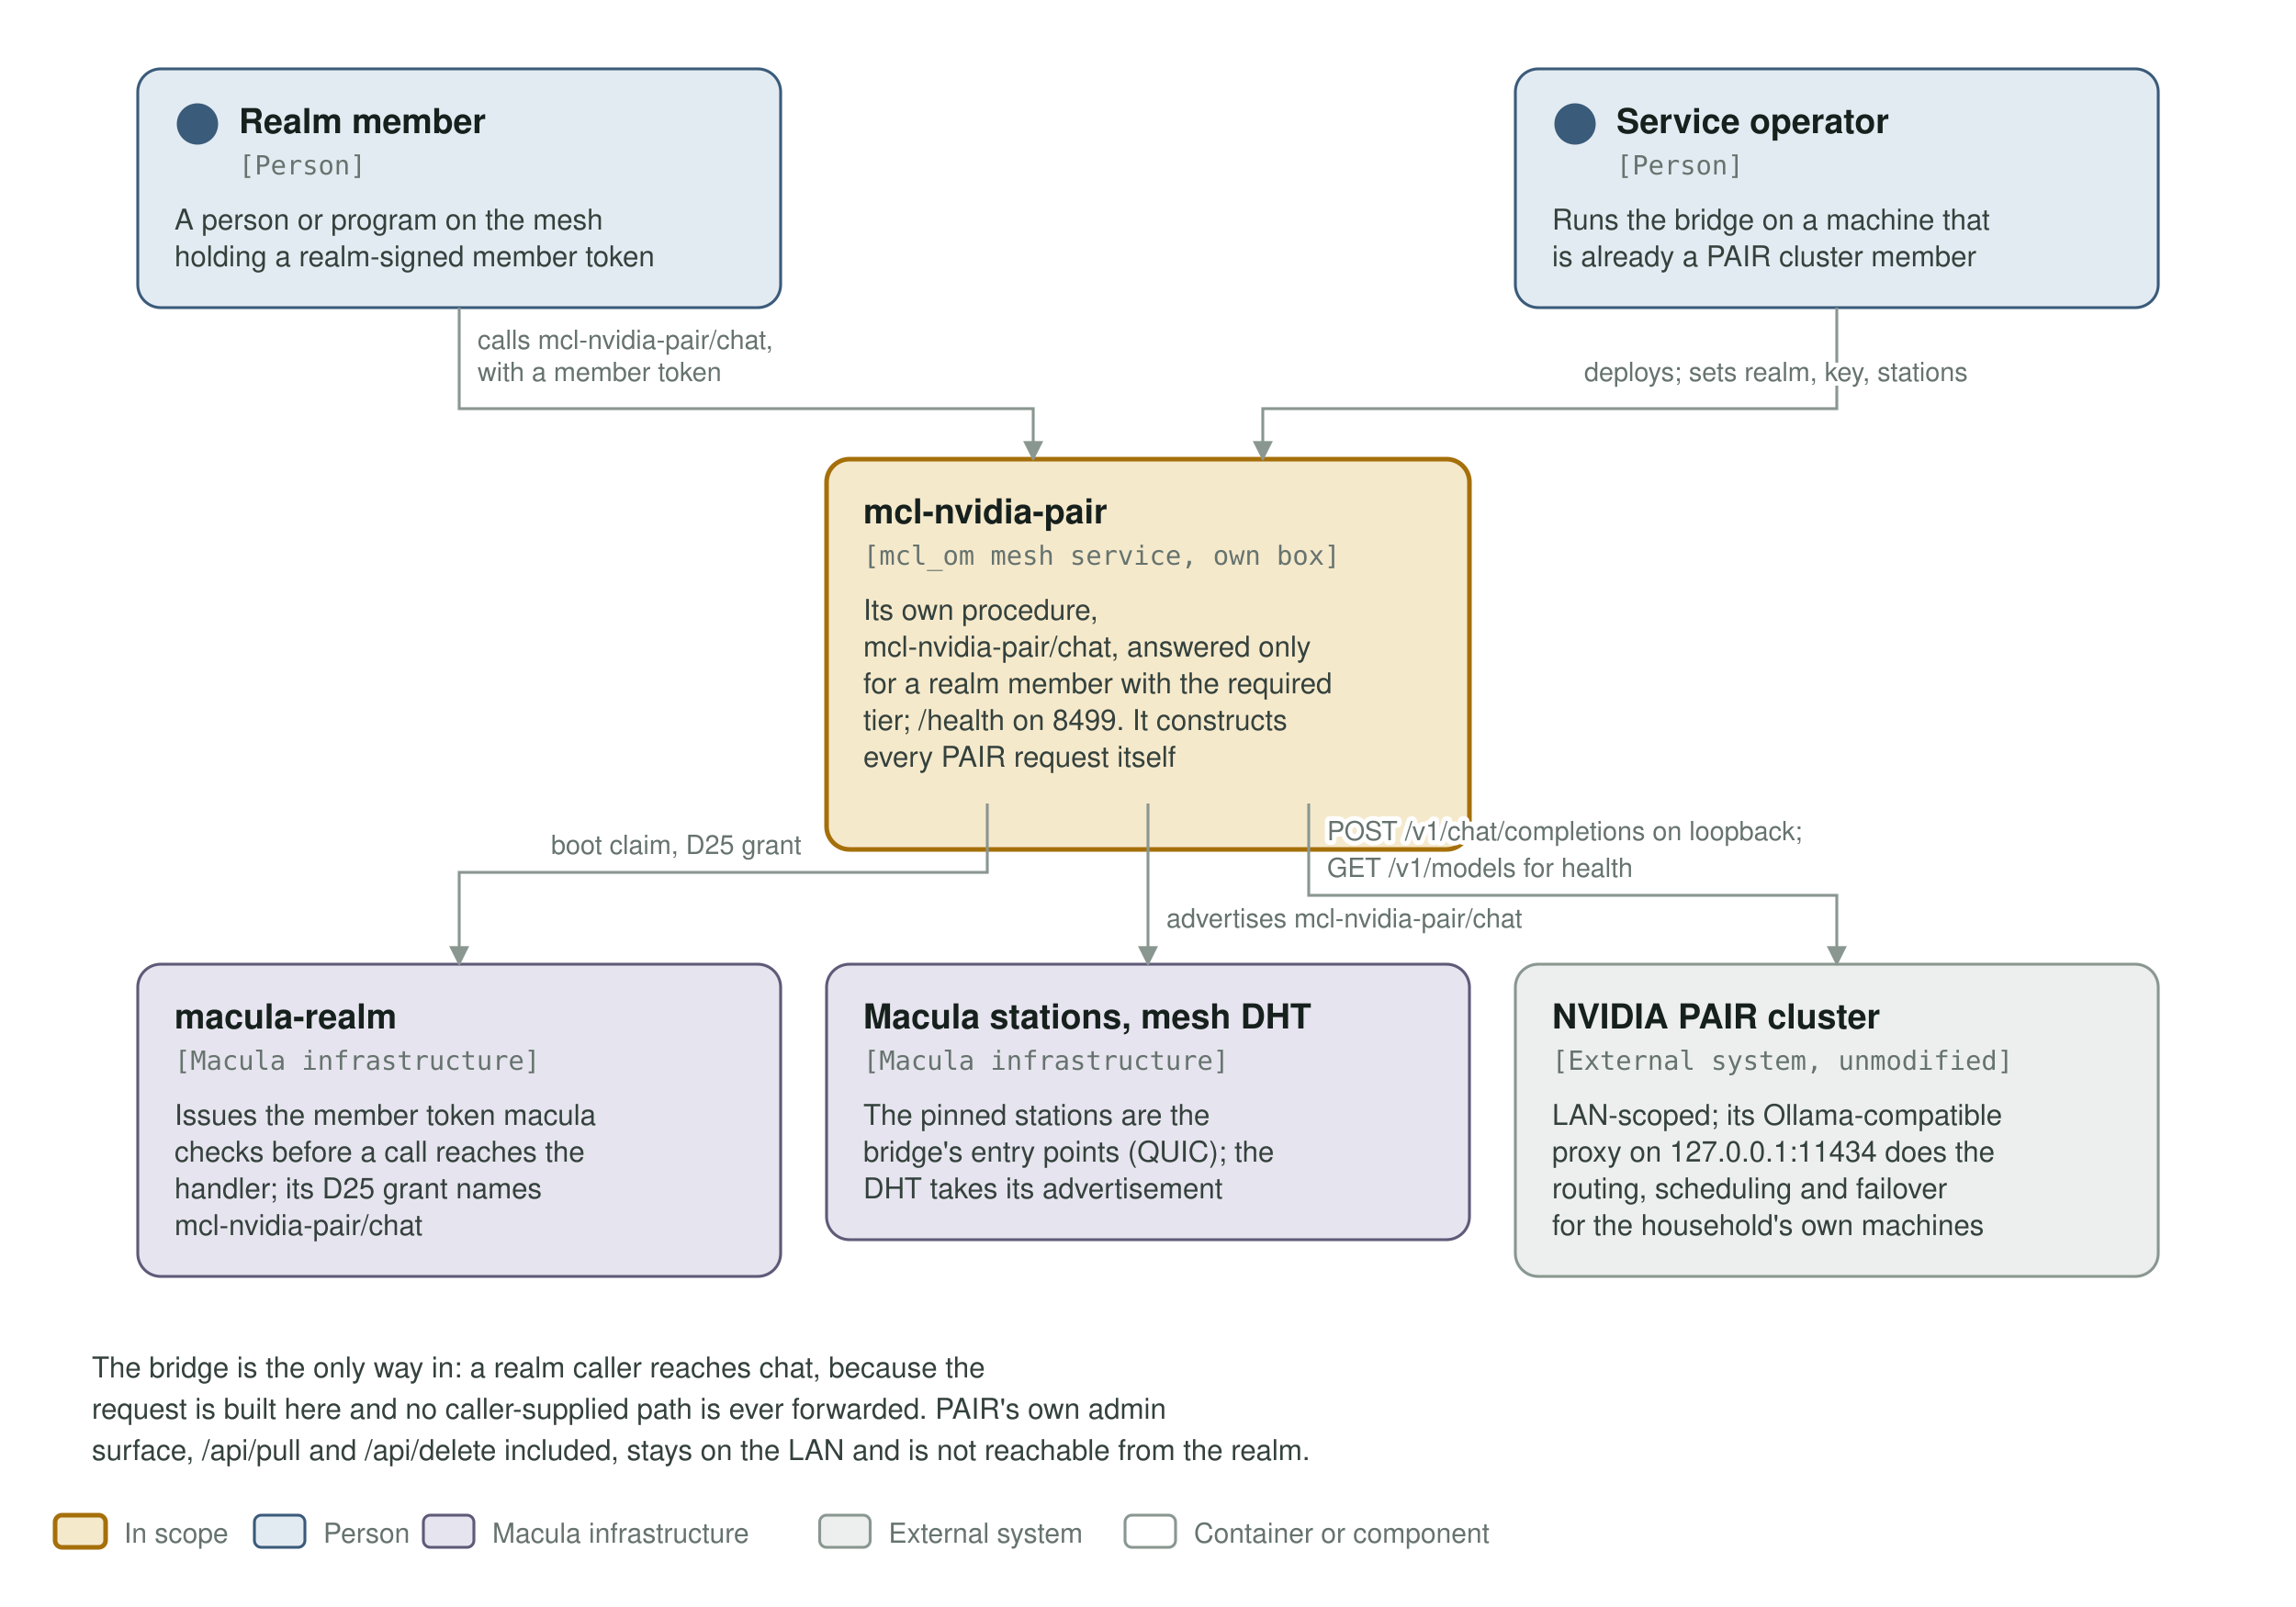
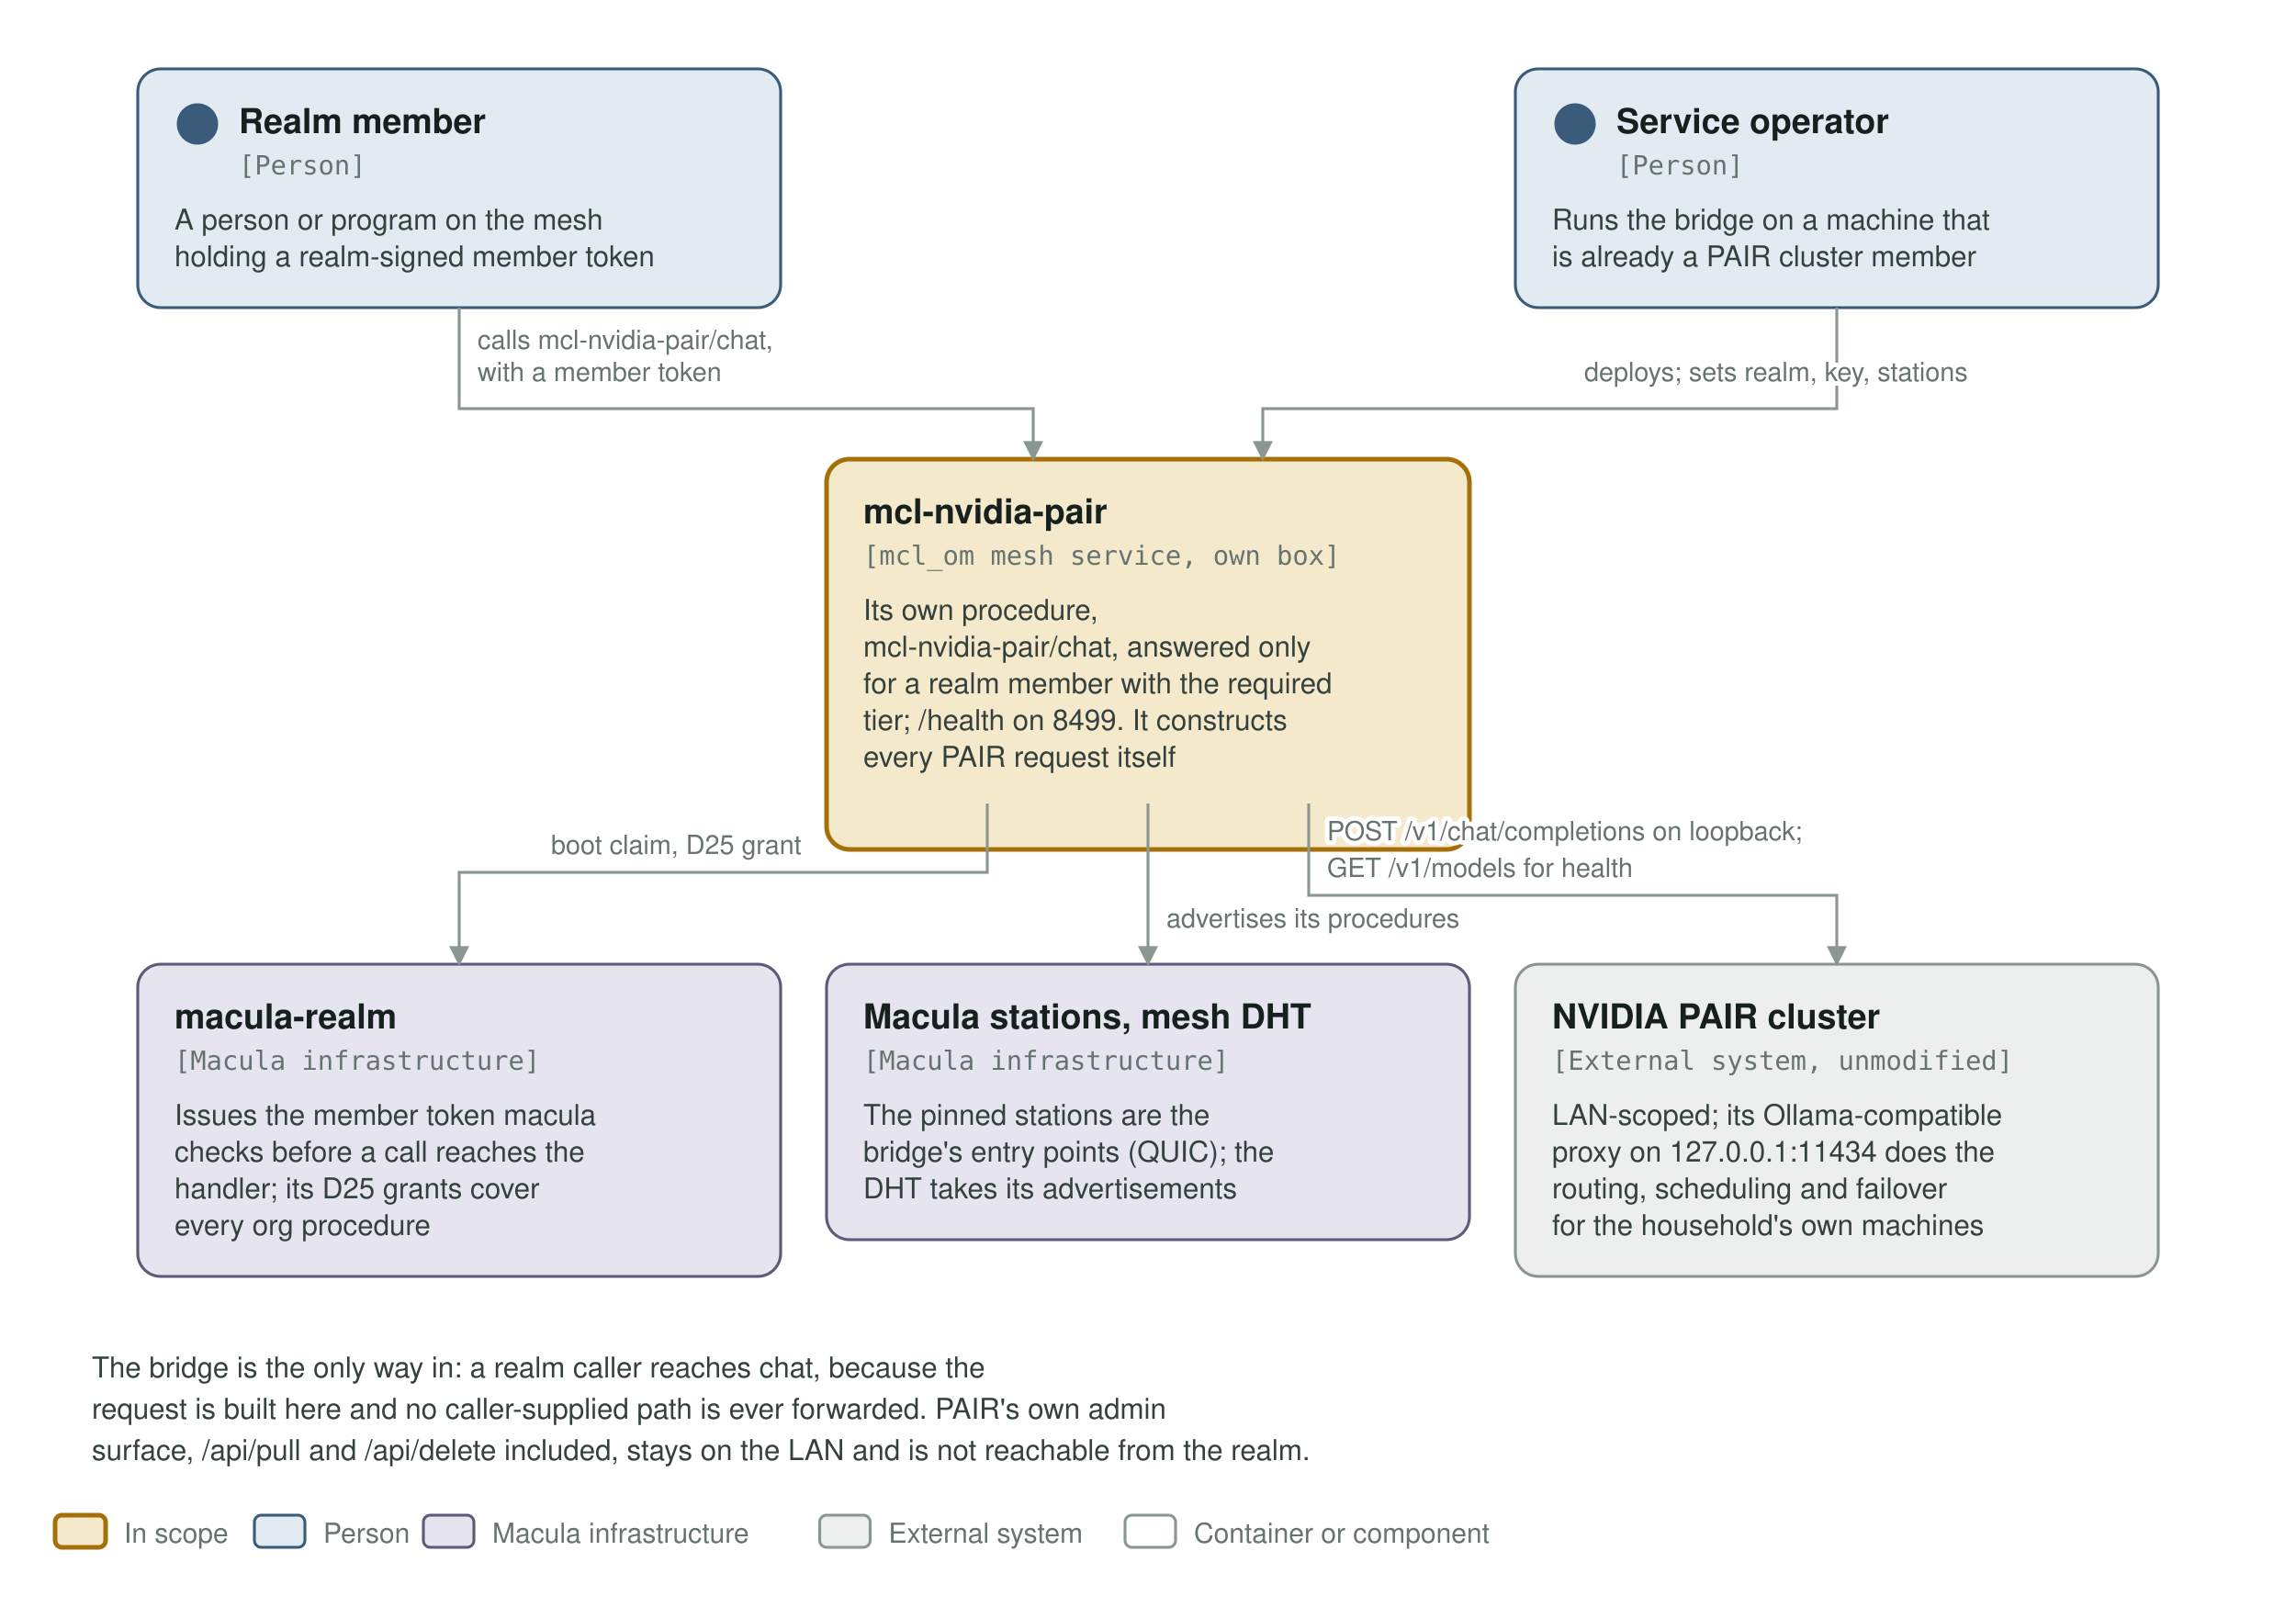
<svg xmlns="http://www.w3.org/2000/svg" viewBox="0 0 1000 700" role="img" aria-label="mcl-nvidia-pair system context">
  <style>
.t-name { font-family: "Atkinson Hyperlegible", "Segoe UI", system-ui, -apple-system, Helvetica, Arial, sans-serif; font-size: 15px; font-weight: 700; }
.t-desc { font-family: "Atkinson Hyperlegible", "Segoe UI", system-ui, -apple-system, Helvetica, Arial, sans-serif; font-size: 12.5px; }
.t-rel { font-family: "Atkinson Hyperlegible", "Segoe UI", system-ui, -apple-system, Helvetica, Arial, sans-serif; font-size: 11.5px; paint-order: stroke; stroke-width: 4px; stroke-linejoin: round; }
.t-code { font-family: "JetBrains Mono", ui-monospace, Menlo, Consolas, monospace; font-size: 13px; font-weight: 600; }
.t-type { font-family: "JetBrains Mono", ui-monospace, Menlo, Consolas, monospace; font-size: 11.5px; }
.t-bound { font-family: "JetBrains Mono", ui-monospace, Menlo, Consolas, monospace; font-size: 12px; font-weight: 600; }
.t-leg { font-family: "Atkinson Hyperlegible", "Segoe UI", system-ui, -apple-system, Helvetica, Arial, sans-serif; font-size: 12px; }
.edge { fill: none; stroke-width: 1.25; }
.edge-later { fill: none; stroke-width: 1.25; stroke-dasharray: 5 4; }
.bg { fill: #FFFFFF; }
.b-sys { fill: #F5E9CC; stroke: #A56F0A; stroke-width: 2; }
.b-per { fill: #E3EBF2; stroke: #3B5B7A; stroke-width: 1.25; }
.b-mac { fill: #E6E4EE; stroke: #5E5A78; stroke-width: 1.25; }
.b-ext { fill: #ECEFED; stroke: #8A9791; stroke-width: 1.25; }
.b-cmp { fill: #FFFFFF; stroke: #8A9791; stroke-width: 1.25; }
.b-later { fill: none; stroke: #8A9791; stroke-width: 1.25; stroke-dasharray: 5 4; }
.bound { fill: none; stroke: #B3BDB8; stroke-width: 1; }
.head { fill: #3B5B7A; }
.t-name, .t-code { fill: #16201D; }
.t-type, .t-bound, .t-leg { fill: #66736E; }
.t-desc { fill: #34413C; }
.t-rel { fill: #66736E; stroke: #FFFFFF; }
.edge, .edge-later { stroke: #8A9791; }
.arrowhead { fill: #8A9791; }
@media (prefers-color-scheme: dark) {
.bg { fill: #171F1C; }
.b-sys { fill: #3A2E13; stroke: #E3AA3C; }
.b-per { fill: #1D2A36; stroke: #8EB4D8; }
.b-mac { fill: #26243A; stroke: #A9A4C8; }
.b-ext { fill: #1C2421; stroke: #7D8B85; }
.b-cmp { fill: #171F1C; stroke: #7D8B85; }
.b-later { stroke: #7D8B85; }
.bound { stroke: #4A5752; }
.head { fill: #8EB4D8; }
.t-name, .t-code { fill: #E6ECE9; }
.t-type, .t-bound, .t-leg { fill: #93A09A; }
.t-desc { fill: #C3CDC8; }
.t-rel { fill: #93A09A; stroke: #171F1C; }
.edge, .edge-later { stroke: #7D8B85; }
.arrowhead { fill: #7D8B85; }
}
</style>
  <defs>
    <marker id="a" viewBox="0 0 10 10" refX="9" refY="5" markerWidth="7" markerHeight="7" orient="auto-start-reverse">
      <path class="arrowhead" d="M0 0L10 5L0 10z" />
    </marker>
  </defs>
  <rect class="bg" x="0" y="0" width="1000" height="700" />
  <rect class="b-per" x="60" y="30" width="280" height="104" rx="10" />
  <circle class="head" cx="86" cy="54" r="9" />
  <text class="t-name" x="104" y="58">Realm member</text>
  <text class="t-type" x="104" y="76">[Person]</text>
  <text class="t-desc" x="76" y="100">A person or program on the mesh</text>
  <text class="t-desc" x="76" y="116">holding a realm-signed member token</text>
  <rect class="b-per" x="660" y="30" width="280" height="104" rx="10" />
  <circle class="head" cx="686" cy="54" r="9" />
  <text class="t-name" x="704" y="58">Service operator</text>
  <text class="t-type" x="704" y="76">[Person]</text>
  <text class="t-desc" x="676" y="100">Runs the bridge on a machine that</text>
  <text class="t-desc" x="676" y="116">is already a PAIR cluster member</text>
  <rect class="b-sys" x="360" y="200" width="280" height="170" rx="10" />
  <text class="t-name" x="376" y="228">mcl-nvidia-pair</text>
  <text class="t-type" x="376" y="246">[mcl_om mesh service, own box]</text>
  <text class="t-desc" x="376" y="270">Its own procedure,</text>
  <text class="t-desc" x="376" y="286">mcl-nvidia-pair/chat, answered only</text>
  <text class="t-desc" x="376" y="302">for a realm member with the required</text>
  <text class="t-desc" x="376" y="318">tier; /health on 8499. It constructs</text>
  <text class="t-desc" x="376" y="334">every PAIR request itself</text>
  <rect class="b-mac" x="60" y="420" width="280" height="136" rx="10" />
  <text class="t-name" x="76" y="448">macula-realm</text>
  <text class="t-type" x="76" y="466">[Macula infrastructure]</text>
  <text class="t-desc" x="76" y="490">Issues the member token macula</text>
  <text class="t-desc" x="76" y="506">checks before a call reaches the</text>
-   <text class="t-desc" x="76" y="522">handler; its D25 grant names</text>
-   <text class="t-desc" x="76" y="538">mcl-nvidia-pair/chat</text>
+   <text class="t-desc" x="76" y="522">handler; its D25 grants cover</text>
+   <text class="t-desc" x="76" y="538">every org procedure</text>
  <rect class="b-mac" x="360" y="420" width="280" height="120" rx="10" />
  <text class="t-name" x="376" y="448">Macula stations, mesh DHT</text>
  <text class="t-type" x="376" y="466">[Macula infrastructure]</text>
  <text class="t-desc" x="376" y="490">The pinned stations are the</text>
  <text class="t-desc" x="376" y="506">bridge's entry points (QUIC); the</text>
-   <text class="t-desc" x="376" y="522">DHT takes its advertisement</text>
+   <text class="t-desc" x="376" y="522">DHT takes its advertisements</text>
  <rect class="b-ext" x="660" y="420" width="280" height="136" rx="10" />
  <text class="t-name" x="676" y="448">NVIDIA PAIR cluster</text>
  <text class="t-type" x="676" y="466">[External system, unmodified]</text>
  <text class="t-desc" x="676" y="490">LAN-scoped; its Ollama-compatible</text>
  <text class="t-desc" x="676" y="506">proxy on 127.0.0.1:11434 does the</text>
  <text class="t-desc" x="676" y="522">routing, scheduling and failover</text>
  <text class="t-desc" x="676" y="538">for the household's own machines</text>
  <path class="edge" d="M200 134V178H450V200" marker-end="url(#a)" />
  <text class="t-rel" x="208" y="152">calls mcl-nvidia-pair/chat,</text>
  <text class="t-rel" x="208" y="166">with a member token</text>
  <path class="edge" d="M800 134V178H550V200" marker-end="url(#a)" />
  <text class="t-rel" x="690" y="166">deploys; sets realm, key, stations</text>
  <path class="edge" d="M430 350V380H200V420" marker-end="url(#a)" />
  <text class="t-rel" x="240" y="372">boot claim, D25 grant</text>
  <path class="edge" d="M500 350V420" marker-end="url(#a)" />
-   <text class="t-rel" x="508" y="404">advertises mcl-nvidia-pair/chat</text>
+   <text class="t-rel" x="508" y="404">advertises its procedures</text>
  <path class="edge" d="M570 350V390H800V420" marker-end="url(#a)" />
  <text class="t-rel" x="578" y="366">POST /v1/chat/completions on loopback;</text>
  <text class="t-rel" x="578" y="382">GET /v1/models for health</text>
  <text class="t-desc" x="40" y="600">The bridge is the only way in: a realm caller reaches chat, because the</text>
  <text class="t-desc" x="40" y="618">request is built here and no caller-supplied path is ever forwarded. PAIR's own admin</text>
  <text class="t-desc" x="40" y="636">surface, /api/pull and /api/delete included, stays on the LAN and is not reachable from the realm.</text>
  <rect class="b-sys" x="24" y="660" width="22" height="14" rx="3" />
  <text class="t-leg" x="54" y="672">In scope</text>
  <rect class="b-per" x="110.8" y="660" width="22" height="14" rx="3" />
  <text class="t-leg" x="140.8" y="672">Person</text>
  <rect class="b-mac" x="184.4" y="660" width="22" height="14" rx="3" />
  <text class="t-leg" x="214.4" y="672">Macula infrastructure</text>
  <rect class="b-ext" x="357.0" y="660" width="22" height="14" rx="3" />
  <text class="t-leg" x="387.0" y="672">External system</text>
  <rect class="b-cmp" x="490.0" y="660" width="22" height="14" rx="3" />
  <text class="t-leg" x="520.0" y="672">Container or component</text>
</svg>
